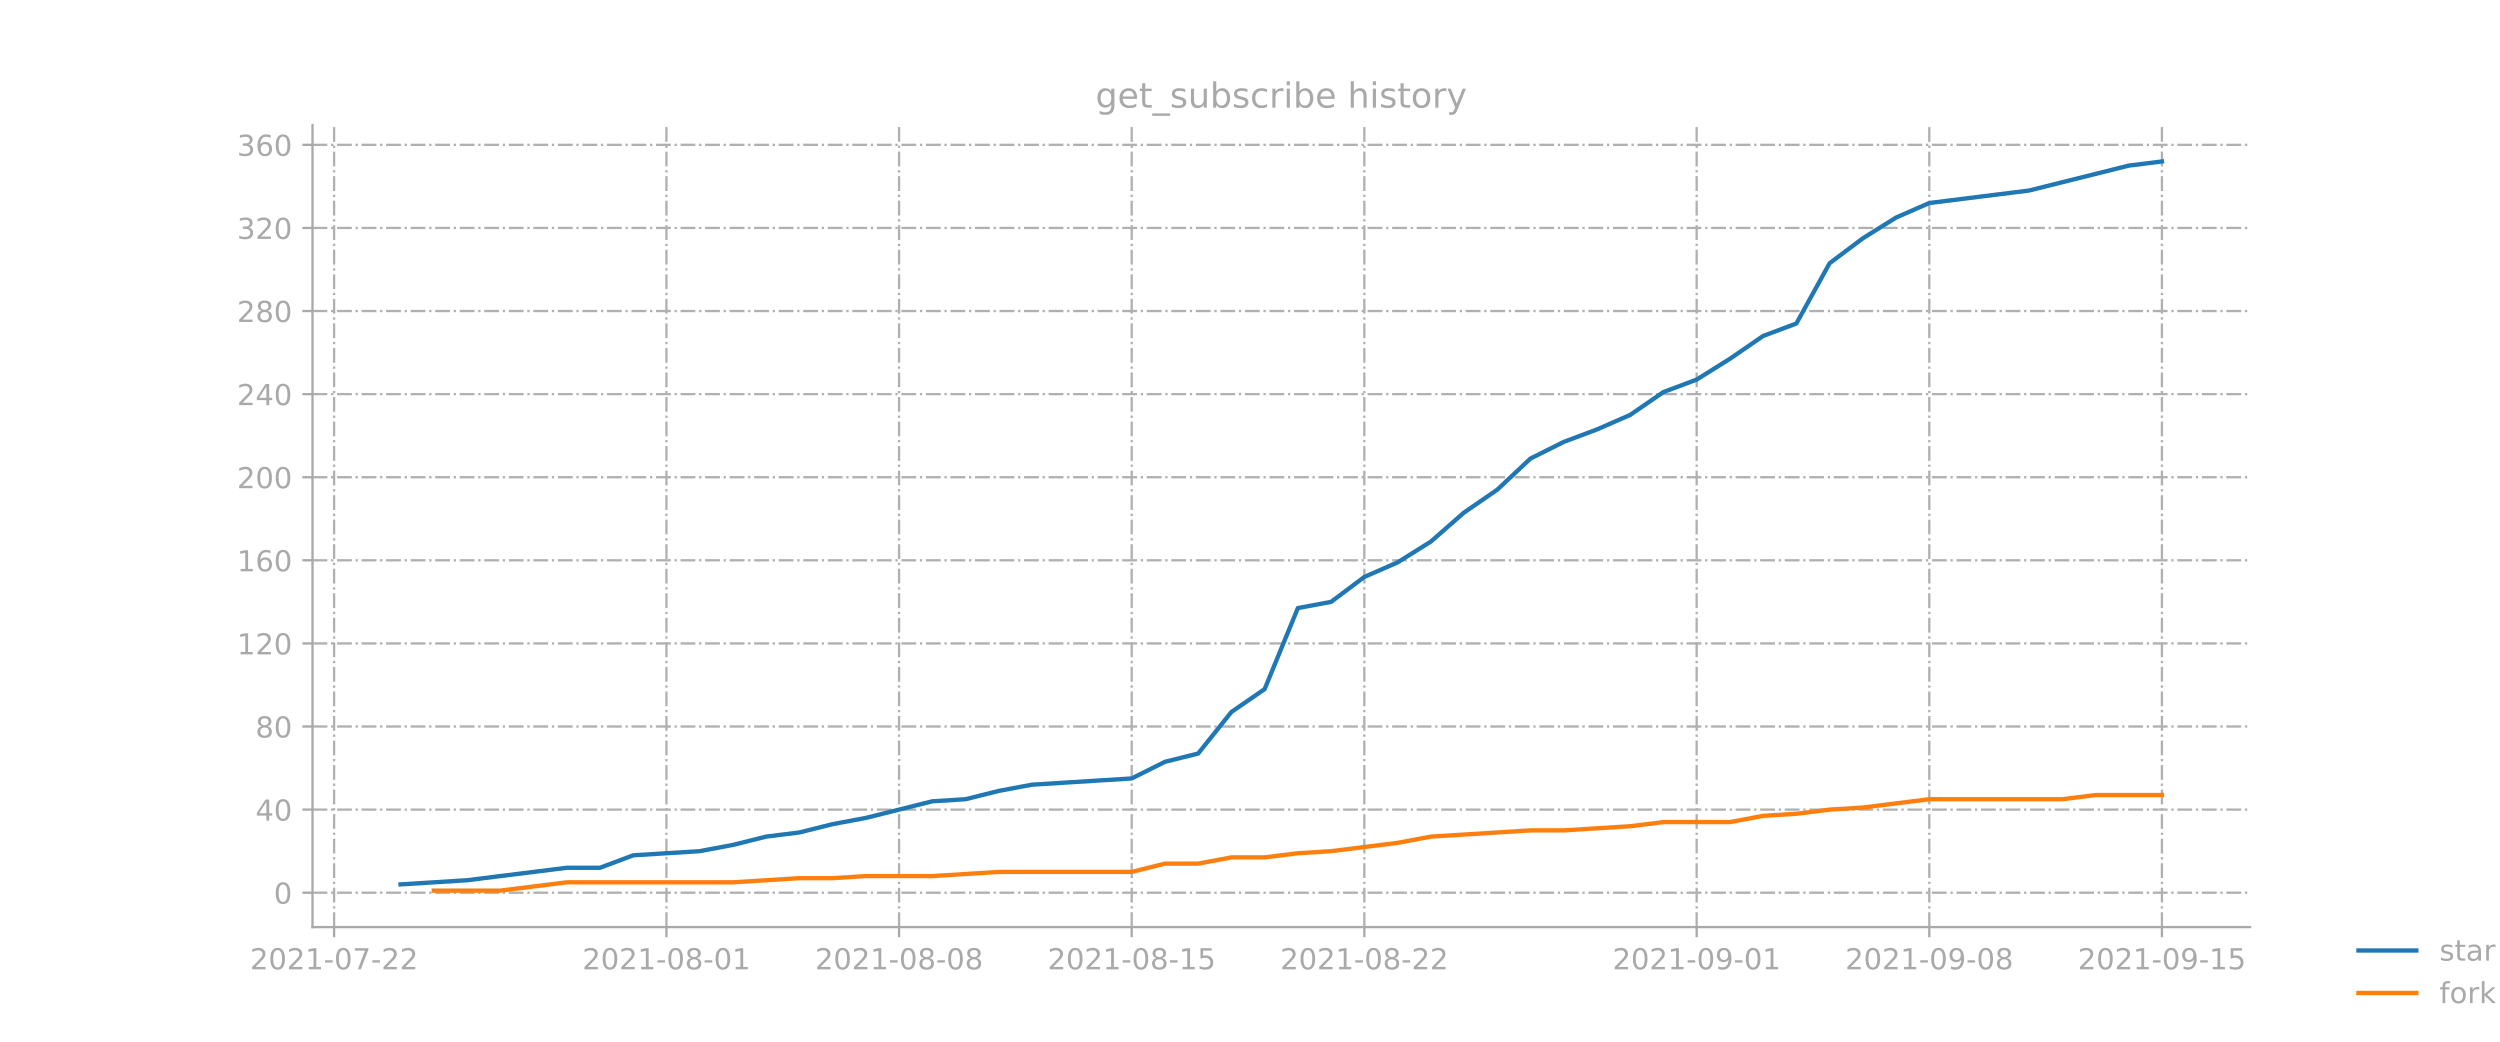
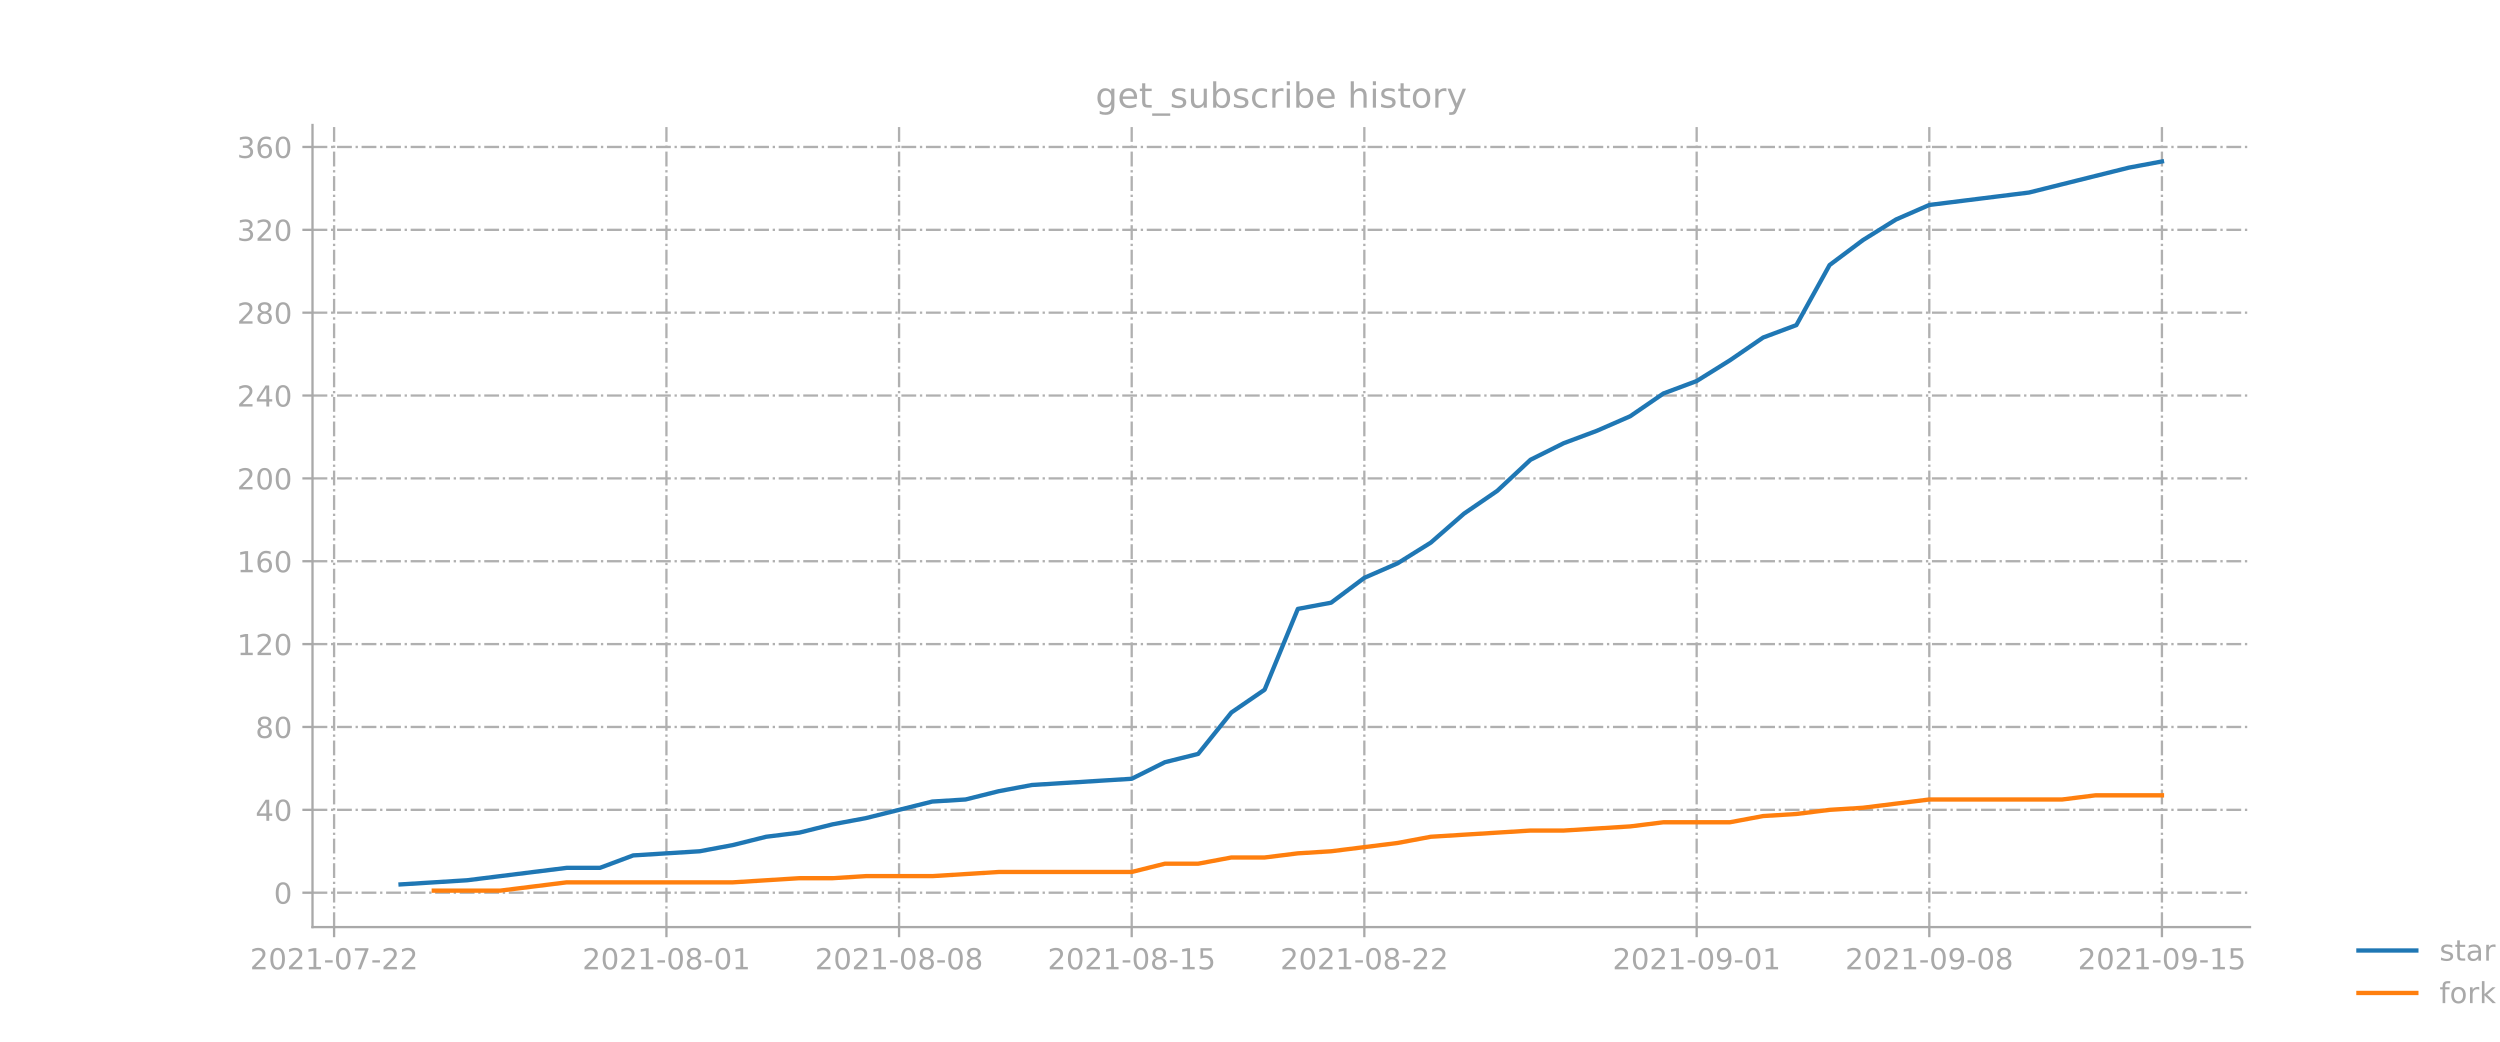
<svg xmlns="http://www.w3.org/2000/svg" xmlns:xlink="http://www.w3.org/1999/xlink" height="360pt" version="1.1" viewBox="0 0 864 360" width="864pt">
  <defs>
    <style type="text/css">*{stroke-linecap:butt;stroke-linejoin:round;}</style>
  </defs>
  <g id="figure_1">
    <g id="patch_1">
      <path d="M 0 360  L 864 360  L 864 0  L 0 0  z " style="fill:none;opacity:0;" />
    </g>
    <g id="axes_1">
      <g id="patch_2">
        <path d="M 108 320.4  L 777.6 320.4  L 777.6 43.2  L 108 43.2  z " style="fill:none;opacity:0;" />
      </g>
      <g id="matplotlib.axis_1">
        <g id="xtick_1">
          <g id="line2d_1">
-             <path clip-path="url(#p121e58c617)" d="M 115.466 320.4  L 115.466 43.2  " style="fill:none;stroke:#b0b0b0;stroke-dasharray:5.12,1.28,0.8,1.28;stroke-dashoffset:0;stroke-width:0.8;" />
+             <path clip-path="url(#p9179f315fb)" d="M 115.466 320.4  L 115.466 43.2  " style="fill:none;stroke:#b0b0b0;stroke-dasharray:5.12,1.28,0.8,1.28;stroke-dashoffset:0;stroke-width:0.8;" />
          </g>
          <g id="line2d_2">
            <defs>
-               <path d="M 0 0  L 0 3.5  " id="m36b62589fe" style="stroke:#a9a9a9;stroke-width:0.8;" />
+               <path d="M 0 0  L 0 3.5  " id="m03d496f5a2" style="stroke:#a9a9a9;stroke-width:0.8;" />
            </defs>
            <g>
-               <use style="fill:#a9a9a9;stroke:#a9a9a9;stroke-width:0.8;" x="115.466" xlink:href="#m36b62589fe" y="320.4" />
+               <use style="fill:#a9a9a9;stroke:#a9a9a9;stroke-width:0.8;" x="115.466" xlink:href="#m03d496f5a2" y="320.4" />
            </g>
          </g>
          <g id="text_1">
            <g style="fill:#a9a9a9;" transform="translate(86.40771 334.9984)scale(0.1 -0.1)">
              <defs>
                <path d="M 1228 531  L 3431 531  L 3431 0  L 469 0  L 469 531  Q 828 903 1448 1529  Q 2069 2156 2228 2338  Q 2531 2678 2651 2914  Q 2772 3150 2772 3378  Q 2772 3750 2511 3984  Q 2250 4219 1831 4219  Q 1534 4219 1204 4116  Q 875 4013 500 3803  L 500 4441  Q 881 4594 1212 4672  Q 1544 4750 1819 4750  Q 2544 4750 2975 4387  Q 3406 4025 3406 3419  Q 3406 3131 3298 2873  Q 3191 2616 2906 2266  Q 2828 2175 2409 1742  Q 1991 1309 1228 531  z " id="DejaVuSans-32" transform="scale(0.015625)" />
                <path d="M 2034 4250  Q 1547 4250 1301 3770  Q 1056 3291 1056 2328  Q 1056 1369 1301 889  Q 1547 409 2034 409  Q 2525 409 2770 889  Q 3016 1369 3016 2328  Q 3016 3291 2770 3770  Q 2525 4250 2034 4250  z M 2034 4750  Q 2819 4750 3233 4129  Q 3647 3509 3647 2328  Q 3647 1150 3233 529  Q 2819 -91 2034 -91  Q 1250 -91 836 529  Q 422 1150 422 2328  Q 422 3509 836 4129  Q 1250 4750 2034 4750  z " id="DejaVuSans-30" transform="scale(0.015625)" />
                <path d="M 794 531  L 1825 531  L 1825 4091  L 703 3866  L 703 4441  L 1819 4666  L 2450 4666  L 2450 531  L 3481 531  L 3481 0  L 794 0  L 794 531  z " id="DejaVuSans-31" transform="scale(0.015625)" />
                <path d="M 313 2009  L 1997 2009  L 1997 1497  L 313 1497  L 313 2009  z " id="DejaVuSans-2d" transform="scale(0.015625)" />
                <path d="M 525 4666  L 3525 4666  L 3525 4397  L 1831 0  L 1172 0  L 2766 4134  L 525 4134  L 525 4666  z " id="DejaVuSans-37" transform="scale(0.015625)" />
              </defs>
              <use xlink:href="#DejaVuSans-32" />
              <use x="63.623" xlink:href="#DejaVuSans-30" />
              <use x="127.246" xlink:href="#DejaVuSans-32" />
              <use x="190.869" xlink:href="#DejaVuSans-31" />
              <use x="254.492" xlink:href="#DejaVuSans-2d" />
              <use x="290.576" xlink:href="#DejaVuSans-30" />
              <use x="354.199" xlink:href="#DejaVuSans-37" />
              <use x="417.822" xlink:href="#DejaVuSans-2d" />
              <use x="453.906" xlink:href="#DejaVuSans-32" />
              <use x="517.529" xlink:href="#DejaVuSans-32" />
            </g>
          </g>
        </g>
        <g id="xtick_2">
          <g id="line2d_3">
-             <path clip-path="url(#p121e58c617)" d="M 230.32 320.4  L 230.32 43.2  " style="fill:none;stroke:#b0b0b0;stroke-dasharray:5.12,1.28,0.8,1.28;stroke-dashoffset:0;stroke-width:0.8;" />
+             <path clip-path="url(#p9179f315fb)" d="M 230.32 320.4  L 230.32 43.2  " style="fill:none;stroke:#b0b0b0;stroke-dasharray:5.12,1.28,0.8,1.28;stroke-dashoffset:0;stroke-width:0.8;" />
          </g>
          <g id="line2d_4">
            <g>
-               <use style="fill:#a9a9a9;stroke:#a9a9a9;stroke-width:0.8;" x="230.32" xlink:href="#m36b62589fe" y="320.4" />
+               <use style="fill:#a9a9a9;stroke:#a9a9a9;stroke-width:0.8;" x="230.32" xlink:href="#m03d496f5a2" y="320.4" />
            </g>
          </g>
          <g id="text_2">
            <g style="fill:#a9a9a9;" transform="translate(201.2619 334.9984)scale(0.1 -0.1)">
              <defs>
                <path d="M 2034 2216  Q 1584 2216 1326 1975  Q 1069 1734 1069 1313  Q 1069 891 1326 650  Q 1584 409 2034 409  Q 2484 409 2743 651  Q 3003 894 3003 1313  Q 3003 1734 2745 1975  Q 2488 2216 2034 2216  z M 1403 2484  Q 997 2584 770 2862  Q 544 3141 544 3541  Q 544 4100 942 4425  Q 1341 4750 2034 4750  Q 2731 4750 3128 4425  Q 3525 4100 3525 3541  Q 3525 3141 3298 2862  Q 3072 2584 2669 2484  Q 3125 2378 3379 2068  Q 3634 1759 3634 1313  Q 3634 634 3220 271  Q 2806 -91 2034 -91  Q 1263 -91 848 271  Q 434 634 434 1313  Q 434 1759 690 2068  Q 947 2378 1403 2484  z M 1172 3481  Q 1172 3119 1398 2916  Q 1625 2713 2034 2713  Q 2441 2713 2670 2916  Q 2900 3119 2900 3481  Q 2900 3844 2670 4047  Q 2441 4250 2034 4250  Q 1625 4250 1398 4047  Q 1172 3844 1172 3481  z " id="DejaVuSans-38" transform="scale(0.015625)" />
              </defs>
              <use xlink:href="#DejaVuSans-32" />
              <use x="63.623" xlink:href="#DejaVuSans-30" />
              <use x="127.246" xlink:href="#DejaVuSans-32" />
              <use x="190.869" xlink:href="#DejaVuSans-31" />
              <use x="254.492" xlink:href="#DejaVuSans-2d" />
              <use x="290.576" xlink:href="#DejaVuSans-30" />
              <use x="354.199" xlink:href="#DejaVuSans-38" />
              <use x="417.822" xlink:href="#DejaVuSans-2d" />
              <use x="453.906" xlink:href="#DejaVuSans-30" />
              <use x="517.529" xlink:href="#DejaVuSans-31" />
            </g>
          </g>
        </g>
        <g id="xtick_3">
          <g id="line2d_5">
-             <path clip-path="url(#p121e58c617)" d="M 310.718 320.4  L 310.718 43.2  " style="fill:none;stroke:#b0b0b0;stroke-dasharray:5.12,1.28,0.8,1.28;stroke-dashoffset:0;stroke-width:0.8;" />
+             <path clip-path="url(#p9179f315fb)" d="M 310.718 320.4  L 310.718 43.2  " style="fill:none;stroke:#b0b0b0;stroke-dasharray:5.12,1.28,0.8,1.28;stroke-dashoffset:0;stroke-width:0.8;" />
          </g>
          <g id="line2d_6">
            <g>
-               <use style="fill:#a9a9a9;stroke:#a9a9a9;stroke-width:0.8;" x="310.718" xlink:href="#m36b62589fe" y="320.4" />
+               <use style="fill:#a9a9a9;stroke:#a9a9a9;stroke-width:0.8;" x="310.718" xlink:href="#m03d496f5a2" y="320.4" />
            </g>
          </g>
          <g id="text_3">
            <g style="fill:#a9a9a9;" transform="translate(281.6599 334.9984)scale(0.1 -0.1)">
              <use xlink:href="#DejaVuSans-32" />
              <use x="63.623" xlink:href="#DejaVuSans-30" />
              <use x="127.246" xlink:href="#DejaVuSans-32" />
              <use x="190.869" xlink:href="#DejaVuSans-31" />
              <use x="254.492" xlink:href="#DejaVuSans-2d" />
              <use x="290.576" xlink:href="#DejaVuSans-30" />
              <use x="354.199" xlink:href="#DejaVuSans-38" />
              <use x="417.822" xlink:href="#DejaVuSans-2d" />
              <use x="453.906" xlink:href="#DejaVuSans-30" />
              <use x="517.529" xlink:href="#DejaVuSans-38" />
            </g>
          </g>
        </g>
        <g id="xtick_4">
          <g id="line2d_7">
-             <path clip-path="url(#p121e58c617)" d="M 391.116 320.4  L 391.116 43.2  " style="fill:none;stroke:#b0b0b0;stroke-dasharray:5.12,1.28,0.8,1.28;stroke-dashoffset:0;stroke-width:0.8;" />
+             <path clip-path="url(#p9179f315fb)" d="M 391.116 320.4  L 391.116 43.2  " style="fill:none;stroke:#b0b0b0;stroke-dasharray:5.12,1.28,0.8,1.28;stroke-dashoffset:0;stroke-width:0.8;" />
          </g>
          <g id="line2d_8">
            <g>
-               <use style="fill:#a9a9a9;stroke:#a9a9a9;stroke-width:0.8;" x="391.116" xlink:href="#m36b62589fe" y="320.4" />
+               <use style="fill:#a9a9a9;stroke:#a9a9a9;stroke-width:0.8;" x="391.116" xlink:href="#m03d496f5a2" y="320.4" />
            </g>
          </g>
          <g id="text_4">
            <g style="fill:#a9a9a9;" transform="translate(362.0578 334.9984)scale(0.1 -0.1)">
              <defs>
                <path d="M 691 4666  L 3169 4666  L 3169 4134  L 1269 4134  L 1269 2991  Q 1406 3038 1543 3061  Q 1681 3084 1819 3084  Q 2600 3084 3056 2656  Q 3513 2228 3513 1497  Q 3513 744 3044 326  Q 2575 -91 1722 -91  Q 1428 -91 1123 -41  Q 819 9 494 109  L 494 744  Q 775 591 1075 516  Q 1375 441 1709 441  Q 2250 441 2565 725  Q 2881 1009 2881 1497  Q 2881 1984 2565 2268  Q 2250 2553 1709 2553  Q 1456 2553 1204 2497  Q 953 2441 691 2322  L 691 4666  z " id="DejaVuSans-35" transform="scale(0.015625)" />
              </defs>
              <use xlink:href="#DejaVuSans-32" />
              <use x="63.623" xlink:href="#DejaVuSans-30" />
              <use x="127.246" xlink:href="#DejaVuSans-32" />
              <use x="190.869" xlink:href="#DejaVuSans-31" />
              <use x="254.492" xlink:href="#DejaVuSans-2d" />
              <use x="290.576" xlink:href="#DejaVuSans-30" />
              <use x="354.199" xlink:href="#DejaVuSans-38" />
              <use x="417.822" xlink:href="#DejaVuSans-2d" />
              <use x="453.906" xlink:href="#DejaVuSans-31" />
              <use x="517.529" xlink:href="#DejaVuSans-35" />
            </g>
          </g>
        </g>
        <g id="xtick_5">
          <g id="line2d_9">
-             <path clip-path="url(#p121e58c617)" d="M 471.514 320.4  L 471.514 43.2  " style="fill:none;stroke:#b0b0b0;stroke-dasharray:5.12,1.28,0.8,1.28;stroke-dashoffset:0;stroke-width:0.8;" />
+             <path clip-path="url(#p9179f315fb)" d="M 471.514 320.4  L 471.514 43.2  " style="fill:none;stroke:#b0b0b0;stroke-dasharray:5.12,1.28,0.8,1.28;stroke-dashoffset:0;stroke-width:0.8;" />
          </g>
          <g id="line2d_10">
            <g>
-               <use style="fill:#a9a9a9;stroke:#a9a9a9;stroke-width:0.8;" x="471.514" xlink:href="#m36b62589fe" y="320.4" />
+               <use style="fill:#a9a9a9;stroke:#a9a9a9;stroke-width:0.8;" x="471.514" xlink:href="#m03d496f5a2" y="320.4" />
            </g>
          </g>
          <g id="text_5">
            <g style="fill:#a9a9a9;" transform="translate(442.4557 334.9984)scale(0.1 -0.1)">
              <use xlink:href="#DejaVuSans-32" />
              <use x="63.623" xlink:href="#DejaVuSans-30" />
              <use x="127.246" xlink:href="#DejaVuSans-32" />
              <use x="190.869" xlink:href="#DejaVuSans-31" />
              <use x="254.492" xlink:href="#DejaVuSans-2d" />
              <use x="290.576" xlink:href="#DejaVuSans-30" />
              <use x="354.199" xlink:href="#DejaVuSans-38" />
              <use x="417.822" xlink:href="#DejaVuSans-2d" />
              <use x="453.906" xlink:href="#DejaVuSans-32" />
              <use x="517.529" xlink:href="#DejaVuSans-32" />
            </g>
          </g>
        </g>
        <g id="xtick_6">
          <g id="line2d_11">
-             <path clip-path="url(#p121e58c617)" d="M 586.368 320.4  L 586.368 43.2  " style="fill:none;stroke:#b0b0b0;stroke-dasharray:5.12,1.28,0.8,1.28;stroke-dashoffset:0;stroke-width:0.8;" />
+             <path clip-path="url(#p9179f315fb)" d="M 586.368 320.4  L 586.368 43.2  " style="fill:none;stroke:#b0b0b0;stroke-dasharray:5.12,1.28,0.8,1.28;stroke-dashoffset:0;stroke-width:0.8;" />
          </g>
          <g id="line2d_12">
            <g>
-               <use style="fill:#a9a9a9;stroke:#a9a9a9;stroke-width:0.8;" x="586.368" xlink:href="#m36b62589fe" y="320.4" />
+               <use style="fill:#a9a9a9;stroke:#a9a9a9;stroke-width:0.8;" x="586.368" xlink:href="#m03d496f5a2" y="320.4" />
            </g>
          </g>
          <g id="text_6">
            <g style="fill:#a9a9a9;" transform="translate(557.3099 334.9984)scale(0.1 -0.1)">
              <defs>
                <path d="M 703 97  L 703 672  Q 941 559 1184 500  Q 1428 441 1663 441  Q 2288 441 2617 861  Q 2947 1281 2994 2138  Q 2813 1869 2534 1725  Q 2256 1581 1919 1581  Q 1219 1581 811 2004  Q 403 2428 403 3163  Q 403 3881 828 4315  Q 1253 4750 1959 4750  Q 2769 4750 3195 4129  Q 3622 3509 3622 2328  Q 3622 1225 3098 567  Q 2575 -91 1691 -91  Q 1453 -91 1209 -44  Q 966 3 703 97  z M 1959 2075  Q 2384 2075 2632 2365  Q 2881 2656 2881 3163  Q 2881 3666 2632 3958  Q 2384 4250 1959 4250  Q 1534 4250 1286 3958  Q 1038 3666 1038 3163  Q 1038 2656 1286 2365  Q 1534 2075 1959 2075  z " id="DejaVuSans-39" transform="scale(0.015625)" />
              </defs>
              <use xlink:href="#DejaVuSans-32" />
              <use x="63.623" xlink:href="#DejaVuSans-30" />
              <use x="127.246" xlink:href="#DejaVuSans-32" />
              <use x="190.869" xlink:href="#DejaVuSans-31" />
              <use x="254.492" xlink:href="#DejaVuSans-2d" />
              <use x="290.576" xlink:href="#DejaVuSans-30" />
              <use x="354.199" xlink:href="#DejaVuSans-39" />
              <use x="417.822" xlink:href="#DejaVuSans-2d" />
              <use x="453.906" xlink:href="#DejaVuSans-30" />
              <use x="517.529" xlink:href="#DejaVuSans-31" />
            </g>
          </g>
        </g>
        <g id="xtick_7">
          <g id="line2d_13">
-             <path clip-path="url(#p121e58c617)" d="M 666.766 320.4  L 666.766 43.2  " style="fill:none;stroke:#b0b0b0;stroke-dasharray:5.12,1.28,0.8,1.28;stroke-dashoffset:0;stroke-width:0.8;" />
+             <path clip-path="url(#p9179f315fb)" d="M 666.766 320.4  L 666.766 43.2  " style="fill:none;stroke:#b0b0b0;stroke-dasharray:5.12,1.28,0.8,1.28;stroke-dashoffset:0;stroke-width:0.8;" />
          </g>
          <g id="line2d_14">
            <g>
-               <use style="fill:#a9a9a9;stroke:#a9a9a9;stroke-width:0.8;" x="666.766" xlink:href="#m36b62589fe" y="320.4" />
+               <use style="fill:#a9a9a9;stroke:#a9a9a9;stroke-width:0.8;" x="666.766" xlink:href="#m03d496f5a2" y="320.4" />
            </g>
          </g>
          <g id="text_7">
            <g style="fill:#a9a9a9;" transform="translate(637.7079 334.9984)scale(0.1 -0.1)">
              <use xlink:href="#DejaVuSans-32" />
              <use x="63.623" xlink:href="#DejaVuSans-30" />
              <use x="127.246" xlink:href="#DejaVuSans-32" />
              <use x="190.869" xlink:href="#DejaVuSans-31" />
              <use x="254.492" xlink:href="#DejaVuSans-2d" />
              <use x="290.576" xlink:href="#DejaVuSans-30" />
              <use x="354.199" xlink:href="#DejaVuSans-39" />
              <use x="417.822" xlink:href="#DejaVuSans-2d" />
              <use x="453.906" xlink:href="#DejaVuSans-30" />
              <use x="517.529" xlink:href="#DejaVuSans-38" />
            </g>
          </g>
        </g>
        <g id="xtick_8">
          <g id="line2d_15">
-             <path clip-path="url(#p121e58c617)" d="M 747.164 320.4  L 747.164 43.2  " style="fill:none;stroke:#b0b0b0;stroke-dasharray:5.12,1.28,0.8,1.28;stroke-dashoffset:0;stroke-width:0.8;" />
+             <path clip-path="url(#p9179f315fb)" d="M 747.164 320.4  L 747.164 43.2  " style="fill:none;stroke:#b0b0b0;stroke-dasharray:5.12,1.28,0.8,1.28;stroke-dashoffset:0;stroke-width:0.8;" />
          </g>
          <g id="line2d_16">
            <g>
-               <use style="fill:#a9a9a9;stroke:#a9a9a9;stroke-width:0.8;" x="747.164" xlink:href="#m36b62589fe" y="320.4" />
+               <use style="fill:#a9a9a9;stroke:#a9a9a9;stroke-width:0.8;" x="747.164" xlink:href="#m03d496f5a2" y="320.4" />
            </g>
          </g>
          <g id="text_8">
            <g style="fill:#a9a9a9;" transform="translate(718.1058 334.9984)scale(0.1 -0.1)">
              <use xlink:href="#DejaVuSans-32" />
              <use x="63.623" xlink:href="#DejaVuSans-30" />
              <use x="127.246" xlink:href="#DejaVuSans-32" />
              <use x="190.869" xlink:href="#DejaVuSans-31" />
              <use x="254.492" xlink:href="#DejaVuSans-2d" />
              <use x="290.576" xlink:href="#DejaVuSans-30" />
              <use x="354.199" xlink:href="#DejaVuSans-39" />
              <use x="417.822" xlink:href="#DejaVuSans-2d" />
              <use x="453.906" xlink:href="#DejaVuSans-31" />
              <use x="517.529" xlink:href="#DejaVuSans-35" />
            </g>
          </g>
        </g>
      </g>
      <g id="matplotlib.axis_2">
        <g id="ytick_1">
          <g id="line2d_17">
-             <path clip-path="url(#p121e58c617)" d="M 108 308.518  L 777.6 308.518  " style="fill:none;stroke:#b0b0b0;stroke-dasharray:5.12,1.28,0.8,1.28;stroke-dashoffset:0;stroke-width:0.8;" />
+             <path clip-path="url(#p9179f315fb)" d="M 108 308.516  L 777.6 308.516  " style="fill:none;stroke:#b0b0b0;stroke-dasharray:5.12,1.28,0.8,1.28;stroke-dashoffset:0;stroke-width:0.8;" />
          </g>
          <g id="line2d_18">
            <defs>
-               <path d="M 0 0  L -3.5 0  " id="md76ac8c719" style="stroke:#a9a9a9;stroke-width:0.8;" />
+               <path d="M 0 0  L -3.5 0  " id="mec57673fb6" style="stroke:#a9a9a9;stroke-width:0.8;" />
            </defs>
            <g>
-               <use style="fill:#a9a9a9;stroke:#a9a9a9;stroke-width:0.8;" x="108" xlink:href="#md76ac8c719" y="308.518" />
+               <use style="fill:#a9a9a9;stroke:#a9a9a9;stroke-width:0.8;" x="108" xlink:href="#mec57673fb6" y="308.516" />
            </g>
          </g>
          <g id="text_9">
-             <g style="fill:#a9a9a9;" transform="translate(94.6375 312.3172)scale(0.1 -0.1)">
+             <g style="fill:#a9a9a9;" transform="translate(94.6375 312.3151)scale(0.1 -0.1)">
              <use xlink:href="#DejaVuSans-30" />
            </g>
          </g>
        </g>
        <g id="ytick_2">
          <g id="line2d_19">
-             <path clip-path="url(#p121e58c617)" d="M 108 279.8  L 777.6 279.8  " style="fill:none;stroke:#b0b0b0;stroke-dasharray:5.12,1.28,0.8,1.28;stroke-dashoffset:0;stroke-width:0.8;" />
+             <path clip-path="url(#p9179f315fb)" d="M 108 279.88  L 777.6 279.88  " style="fill:none;stroke:#b0b0b0;stroke-dasharray:5.12,1.28,0.8,1.28;stroke-dashoffset:0;stroke-width:0.8;" />
          </g>
          <g id="line2d_20">
            <g>
-               <use style="fill:#a9a9a9;stroke:#a9a9a9;stroke-width:0.8;" x="108" xlink:href="#md76ac8c719" y="279.8" />
+               <use style="fill:#a9a9a9;stroke:#a9a9a9;stroke-width:0.8;" x="108" xlink:href="#mec57673fb6" y="279.88" />
            </g>
          </g>
          <g id="text_10">
-             <g style="fill:#a9a9a9;" transform="translate(88.275 283.5992)scale(0.1 -0.1)">
+             <g style="fill:#a9a9a9;" transform="translate(88.275 283.6788)scale(0.1 -0.1)">
              <defs>
                <path d="M 2419 4116  L 825 1625  L 2419 1625  L 2419 4116  z M 2253 4666  L 3047 4666  L 3047 1625  L 3713 1625  L 3713 1100  L 3047 1100  L 3047 0  L 2419 0  L 2419 1100  L 313 1100  L 313 1709  L 2253 4666  z " id="DejaVuSans-34" transform="scale(0.015625)" />
              </defs>
              <use xlink:href="#DejaVuSans-34" />
              <use x="63.623" xlink:href="#DejaVuSans-30" />
            </g>
          </g>
        </g>
        <g id="ytick_3">
          <g id="line2d_21">
-             <path clip-path="url(#p121e58c617)" d="M 108 251.082  L 777.6 251.082  " style="fill:none;stroke:#b0b0b0;stroke-dasharray:5.12,1.28,0.8,1.28;stroke-dashoffset:0;stroke-width:0.8;" />
+             <path clip-path="url(#p9179f315fb)" d="M 108 251.243  L 777.6 251.243  " style="fill:none;stroke:#b0b0b0;stroke-dasharray:5.12,1.28,0.8,1.28;stroke-dashoffset:0;stroke-width:0.8;" />
          </g>
          <g id="line2d_22">
            <g>
-               <use style="fill:#a9a9a9;stroke:#a9a9a9;stroke-width:0.8;" x="108" xlink:href="#md76ac8c719" y="251.082" />
+               <use style="fill:#a9a9a9;stroke:#a9a9a9;stroke-width:0.8;" x="108" xlink:href="#mec57673fb6" y="251.243" />
            </g>
          </g>
          <g id="text_11">
-             <g style="fill:#a9a9a9;" transform="translate(88.275 254.8813)scale(0.1 -0.1)">
+             <g style="fill:#a9a9a9;" transform="translate(88.275 255.0424)scale(0.1 -0.1)">
              <use xlink:href="#DejaVuSans-38" />
              <use x="63.623" xlink:href="#DejaVuSans-30" />
            </g>
          </g>
        </g>
        <g id="ytick_4">
          <g id="line2d_23">
-             <path clip-path="url(#p121e58c617)" d="M 108 222.364  L 777.6 222.364  " style="fill:none;stroke:#b0b0b0;stroke-dasharray:5.12,1.28,0.8,1.28;stroke-dashoffset:0;stroke-width:0.8;" />
+             <path clip-path="url(#p9179f315fb)" d="M 108 222.607  L 777.6 222.607  " style="fill:none;stroke:#b0b0b0;stroke-dasharray:5.12,1.28,0.8,1.28;stroke-dashoffset:0;stroke-width:0.8;" />
          </g>
          <g id="line2d_24">
            <g>
-               <use style="fill:#a9a9a9;stroke:#a9a9a9;stroke-width:0.8;" x="108" xlink:href="#md76ac8c719" y="222.364" />
+               <use style="fill:#a9a9a9;stroke:#a9a9a9;stroke-width:0.8;" x="108" xlink:href="#mec57673fb6" y="222.607" />
            </g>
          </g>
          <g id="text_12">
-             <g style="fill:#a9a9a9;" transform="translate(81.9125 226.1633)scale(0.1 -0.1)">
+             <g style="fill:#a9a9a9;" transform="translate(81.9125 226.406)scale(0.1 -0.1)">
              <use xlink:href="#DejaVuSans-31" />
              <use x="63.623" xlink:href="#DejaVuSans-32" />
              <use x="127.246" xlink:href="#DejaVuSans-30" />
            </g>
          </g>
        </g>
        <g id="ytick_5">
          <g id="line2d_25">
-             <path clip-path="url(#p121e58c617)" d="M 108 193.646  L 777.6 193.646  " style="fill:none;stroke:#b0b0b0;stroke-dasharray:5.12,1.28,0.8,1.28;stroke-dashoffset:0;stroke-width:0.8;" />
+             <path clip-path="url(#p9179f315fb)" d="M 108 193.97  L 777.6 193.97  " style="fill:none;stroke:#b0b0b0;stroke-dasharray:5.12,1.28,0.8,1.28;stroke-dashoffset:0;stroke-width:0.8;" />
          </g>
          <g id="line2d_26">
            <g>
-               <use style="fill:#a9a9a9;stroke:#a9a9a9;stroke-width:0.8;" x="108" xlink:href="#md76ac8c719" y="193.646" />
+               <use style="fill:#a9a9a9;stroke:#a9a9a9;stroke-width:0.8;" x="108" xlink:href="#mec57673fb6" y="193.97" />
            </g>
          </g>
          <g id="text_13">
-             <g style="fill:#a9a9a9;" transform="translate(81.9125 197.4454)scale(0.1 -0.1)">
+             <g style="fill:#a9a9a9;" transform="translate(81.9125 197.7697)scale(0.1 -0.1)">
              <defs>
                <path d="M 2113 2584  Q 1688 2584 1439 2293  Q 1191 2003 1191 1497  Q 1191 994 1439 701  Q 1688 409 2113 409  Q 2538 409 2786 701  Q 3034 994 3034 1497  Q 3034 2003 2786 2293  Q 2538 2584 2113 2584  z M 3366 4563  L 3366 3988  Q 3128 4100 2886 4159  Q 2644 4219 2406 4219  Q 1781 4219 1451 3797  Q 1122 3375 1075 2522  Q 1259 2794 1537 2939  Q 1816 3084 2150 3084  Q 2853 3084 3261 2657  Q 3669 2231 3669 1497  Q 3669 778 3244 343  Q 2819 -91 2113 -91  Q 1303 -91 875 529  Q 447 1150 447 2328  Q 447 3434 972 4092  Q 1497 4750 2381 4750  Q 2619 4750 2861 4703  Q 3103 4656 3366 4563  z " id="DejaVuSans-36" transform="scale(0.015625)" />
              </defs>
              <use xlink:href="#DejaVuSans-31" />
              <use x="63.623" xlink:href="#DejaVuSans-36" />
              <use x="127.246" xlink:href="#DejaVuSans-30" />
            </g>
          </g>
        </g>
        <g id="ytick_6">
          <g id="line2d_27">
-             <path clip-path="url(#p121e58c617)" d="M 108 164.928  L 777.6 164.928  " style="fill:none;stroke:#b0b0b0;stroke-dasharray:5.12,1.28,0.8,1.28;stroke-dashoffset:0;stroke-width:0.8;" />
+             <path clip-path="url(#p9179f315fb)" d="M 108 165.334  L 777.6 165.334  " style="fill:none;stroke:#b0b0b0;stroke-dasharray:5.12,1.28,0.8,1.28;stroke-dashoffset:0;stroke-width:0.8;" />
          </g>
          <g id="line2d_28">
            <g>
-               <use style="fill:#a9a9a9;stroke:#a9a9a9;stroke-width:0.8;" x="108" xlink:href="#md76ac8c719" y="164.928" />
+               <use style="fill:#a9a9a9;stroke:#a9a9a9;stroke-width:0.8;" x="108" xlink:href="#mec57673fb6" y="165.334" />
            </g>
          </g>
          <g id="text_14">
-             <g style="fill:#a9a9a9;" transform="translate(81.9125 168.7274)scale(0.1 -0.1)">
+             <g style="fill:#a9a9a9;" transform="translate(81.9125 169.1333)scale(0.1 -0.1)">
              <use xlink:href="#DejaVuSans-32" />
              <use x="63.623" xlink:href="#DejaVuSans-30" />
              <use x="127.246" xlink:href="#DejaVuSans-30" />
            </g>
          </g>
        </g>
        <g id="ytick_7">
          <g id="line2d_29">
-             <path clip-path="url(#p121e58c617)" d="M 108 136.21  L 777.6 136.21  " style="fill:none;stroke:#b0b0b0;stroke-dasharray:5.12,1.28,0.8,1.28;stroke-dashoffset:0;stroke-width:0.8;" />
+             <path clip-path="url(#p9179f315fb)" d="M 108 136.698  L 777.6 136.698  " style="fill:none;stroke:#b0b0b0;stroke-dasharray:5.12,1.28,0.8,1.28;stroke-dashoffset:0;stroke-width:0.8;" />
          </g>
          <g id="line2d_30">
            <g>
-               <use style="fill:#a9a9a9;stroke:#a9a9a9;stroke-width:0.8;" x="108" xlink:href="#md76ac8c719" y="136.21" />
+               <use style="fill:#a9a9a9;stroke:#a9a9a9;stroke-width:0.8;" x="108" xlink:href="#mec57673fb6" y="136.698" />
            </g>
          </g>
          <g id="text_15">
-             <g style="fill:#a9a9a9;" transform="translate(81.9125 140.0095)scale(0.1 -0.1)">
+             <g style="fill:#a9a9a9;" transform="translate(81.9125 140.4969)scale(0.1 -0.1)">
              <use xlink:href="#DejaVuSans-32" />
              <use x="63.623" xlink:href="#DejaVuSans-34" />
              <use x="127.246" xlink:href="#DejaVuSans-30" />
            </g>
          </g>
        </g>
        <g id="ytick_8">
          <g id="line2d_31">
-             <path clip-path="url(#p121e58c617)" d="M 108 107.492  L 777.6 107.492  " style="fill:none;stroke:#b0b0b0;stroke-dasharray:5.12,1.28,0.8,1.28;stroke-dashoffset:0;stroke-width:0.8;" />
+             <path clip-path="url(#p9179f315fb)" d="M 108 108.061  L 777.6 108.061  " style="fill:none;stroke:#b0b0b0;stroke-dasharray:5.12,1.28,0.8,1.28;stroke-dashoffset:0;stroke-width:0.8;" />
          </g>
          <g id="line2d_32">
            <g>
-               <use style="fill:#a9a9a9;stroke:#a9a9a9;stroke-width:0.8;" x="108" xlink:href="#md76ac8c719" y="107.492" />
+               <use style="fill:#a9a9a9;stroke:#a9a9a9;stroke-width:0.8;" x="108" xlink:href="#mec57673fb6" y="108.061" />
            </g>
          </g>
          <g id="text_16">
-             <g style="fill:#a9a9a9;" transform="translate(81.9125 111.2915)scale(0.1 -0.1)">
+             <g style="fill:#a9a9a9;" transform="translate(81.9125 111.8606)scale(0.1 -0.1)">
              <use xlink:href="#DejaVuSans-32" />
              <use x="63.623" xlink:href="#DejaVuSans-38" />
              <use x="127.246" xlink:href="#DejaVuSans-30" />
            </g>
          </g>
        </g>
        <g id="ytick_9">
          <g id="line2d_33">
-             <path clip-path="url(#p121e58c617)" d="M 108 78.774  L 777.6 78.774  " style="fill:none;stroke:#b0b0b0;stroke-dasharray:5.12,1.28,0.8,1.28;stroke-dashoffset:0;stroke-width:0.8;" />
+             <path clip-path="url(#p9179f315fb)" d="M 108 79.425  L 777.6 79.425  " style="fill:none;stroke:#b0b0b0;stroke-dasharray:5.12,1.28,0.8,1.28;stroke-dashoffset:0;stroke-width:0.8;" />
          </g>
          <g id="line2d_34">
            <g>
-               <use style="fill:#a9a9a9;stroke:#a9a9a9;stroke-width:0.8;" x="108" xlink:href="#md76ac8c719" y="78.774" />
+               <use style="fill:#a9a9a9;stroke:#a9a9a9;stroke-width:0.8;" x="108" xlink:href="#mec57673fb6" y="79.425" />
            </g>
          </g>
          <g id="text_17">
-             <g style="fill:#a9a9a9;" transform="translate(81.9125 82.57358)scale(0.1 -0.1)">
+             <g style="fill:#a9a9a9;" transform="translate(81.9125 83.22422)scale(0.1 -0.1)">
              <defs>
                <path d="M 2597 2516  Q 3050 2419 3304 2112  Q 3559 1806 3559 1356  Q 3559 666 3084 287  Q 2609 -91 1734 -91  Q 1441 -91 1130 -33  Q 819 25 488 141  L 488 750  Q 750 597 1062 519  Q 1375 441 1716 441  Q 2309 441 2620 675  Q 2931 909 2931 1356  Q 2931 1769 2642 2001  Q 2353 2234 1838 2234  L 1294 2234  L 1294 2753  L 1863 2753  Q 2328 2753 2575 2939  Q 2822 3125 2822 3475  Q 2822 3834 2567 4026  Q 2313 4219 1838 4219  Q 1578 4219 1281 4162  Q 984 4106 628 3988  L 628 4550  Q 988 4650 1302 4700  Q 1616 4750 1894 4750  Q 2613 4750 3031 4423  Q 3450 4097 3450 3541  Q 3450 3153 3228 2886  Q 3006 2619 2597 2516  z " id="DejaVuSans-33" transform="scale(0.015625)" />
              </defs>
              <use xlink:href="#DejaVuSans-33" />
              <use x="63.623" xlink:href="#DejaVuSans-32" />
              <use x="127.246" xlink:href="#DejaVuSans-30" />
            </g>
          </g>
        </g>
        <g id="ytick_10">
          <g id="line2d_35">
-             <path clip-path="url(#p121e58c617)" d="M 108 50.056  L 777.6 50.056  " style="fill:none;stroke:#b0b0b0;stroke-dasharray:5.12,1.28,0.8,1.28;stroke-dashoffset:0;stroke-width:0.8;" />
+             <path clip-path="url(#p9179f315fb)" d="M 108 50.789  L 777.6 50.789  " style="fill:none;stroke:#b0b0b0;stroke-dasharray:5.12,1.28,0.8,1.28;stroke-dashoffset:0;stroke-width:0.8;" />
          </g>
          <g id="line2d_36">
            <g>
-               <use style="fill:#a9a9a9;stroke:#a9a9a9;stroke-width:0.8;" x="108" xlink:href="#md76ac8c719" y="50.056" />
+               <use style="fill:#a9a9a9;stroke:#a9a9a9;stroke-width:0.8;" x="108" xlink:href="#mec57673fb6" y="50.789" />
            </g>
          </g>
          <g id="text_18">
-             <g style="fill:#a9a9a9;" transform="translate(81.9125 53.85563)scale(0.1 -0.1)">
+             <g style="fill:#a9a9a9;" transform="translate(81.9125 54.58785)scale(0.1 -0.1)">
              <use xlink:href="#DejaVuSans-33" />
              <use x="63.623" xlink:href="#DejaVuSans-36" />
              <use x="127.246" xlink:href="#DejaVuSans-30" />
            </g>
          </g>
        </g>
      </g>
      <g id="line2d_37">
-         <path clip-path="url(#p121e58c617)" d="M 138.436 305.646  L 149.922 304.928  L 161.407 304.21  L 172.893 302.774  L 184.378 301.338  L 195.863 299.903  L 207.349 299.903  L 218.834 295.595  L 230.32 294.877  L 241.805 294.159  L 253.291 292.005  L 264.776 289.133  L 276.261 287.697  L 287.747 284.826  L 299.232 282.672  L 310.718 279.8  L 322.203 276.928  L 333.689 276.21  L 345.174 273.338  L 356.659 271.185  L 368.145 270.467  L 379.63 269.749  L 391.116 269.031  L 402.601 263.287  L 414.086 260.415  L 425.572 246.056  L 437.057 238.159  L 448.543 210.159  L 460.028 208.005  L 471.514 199.39  L 482.999 194.364  L 494.484 187.185  L 505.97 177.133  L 517.455 169.236  L 528.941 158.467  L 540.426 152.723  L 551.911 148.415  L 563.397 143.39  L 574.882 135.492  L 586.368 131.185  L 597.853 124.005  L 609.339 116.108  L 620.824 111.8  L 632.309 90.979  L 643.795 82.364  L 655.28 75.185  L 666.766 70.159  L 678.251 68.723  L 689.737 67.287  L 701.222 65.851  L 712.707 62.979  L 724.193 60.108  L 735.678 57.236  L 747.164 55.8  " style="fill:none;stroke:#1f77b4;stroke-linecap:square;stroke-width:1.5;" />
+         <path clip-path="url(#p9179f315fb)" d="M 138.436 305.652  L 149.922 304.936  L 161.407 304.22  L 172.893 302.789  L 184.378 301.357  L 195.863 299.925  L 207.349 299.925  L 218.834 295.63  L 230.32 294.914  L 241.805 294.198  L 253.291 292.05  L 264.776 289.186  L 276.261 287.755  L 287.747 284.891  L 299.232 282.743  L 310.718 279.88  L 322.203 277.016  L 333.689 276.3  L 345.174 273.436  L 356.659 271.289  L 368.145 270.573  L 379.63 269.857  L 391.116 269.141  L 402.601 263.414  L 414.086 260.55  L 425.572 246.232  L 437.057 238.357  L 448.543 210.436  L 460.028 208.289  L 471.514 199.698  L 482.999 194.686  L 494.484 187.527  L 505.97 177.505  L 517.455 169.63  L 528.941 158.891  L 540.426 153.164  L 551.911 148.868  L 563.397 143.857  L 574.882 135.982  L 586.368 131.686  L 597.853 124.527  L 609.339 116.652  L 620.824 112.357  L 632.309 91.595  L 643.795 83.005  L 655.28 75.845  L 666.766 70.834  L 678.251 69.402  L 689.737 67.97  L 701.222 66.539  L 712.707 63.675  L 724.193 60.811  L 735.678 57.948  L 747.164 55.8  " style="fill:none;stroke:#1f77b4;stroke-linecap:square;stroke-width:1.5;" />
      </g>
      <g id="line2d_38">
-         <path clip-path="url(#p121e58c617)" d="M 149.922 307.8  L 161.407 307.8  L 172.893 307.8  L 184.378 306.364  L 195.863 304.928  L 207.349 304.928  L 218.834 304.928  L 230.32 304.928  L 241.805 304.928  L 253.291 304.928  L 264.776 304.21  L 276.261 303.492  L 287.747 303.492  L 299.232 302.774  L 310.718 302.774  L 322.203 302.774  L 333.689 302.056  L 345.174 301.338  L 356.659 301.338  L 368.145 301.338  L 379.63 301.338  L 391.116 301.338  L 402.601 298.467  L 414.086 298.467  L 425.572 296.313  L 437.057 296.313  L 448.543 294.877  L 460.028 294.159  L 471.514 292.723  L 482.999 291.287  L 494.484 289.133  L 505.97 288.415  L 517.455 287.697  L 528.941 286.979  L 540.426 286.979  L 551.911 286.262  L 563.397 285.544  L 574.882 284.108  L 586.368 284.108  L 597.853 284.108  L 609.339 281.954  L 620.824 281.236  L 632.309 279.8  L 643.795 279.082  L 655.28 277.646  L 666.766 276.21  L 678.251 276.21  L 689.737 276.21  L 701.222 276.21  L 712.707 276.21  L 724.193 274.774  L 735.678 274.774  L 747.164 274.774  " style="fill:none;stroke:#ff7f0e;stroke-linecap:square;stroke-width:1.5;" />
+         <path clip-path="url(#p9179f315fb)" d="M 149.922 307.8  L 161.407 307.8  L 172.893 307.8  L 184.378 306.368  L 195.863 304.936  L 207.349 304.936  L 218.834 304.936  L 230.32 304.936  L 241.805 304.936  L 253.291 304.936  L 264.776 304.22  L 276.261 303.505  L 287.747 303.505  L 299.232 302.789  L 310.718 302.789  L 322.203 302.789  L 333.689 302.073  L 345.174 301.357  L 356.659 301.357  L 368.145 301.357  L 379.63 301.357  L 391.116 301.357  L 402.601 298.493  L 414.086 298.493  L 425.572 296.345  L 437.057 296.345  L 448.543 294.914  L 460.028 294.198  L 471.514 292.766  L 482.999 291.334  L 494.484 289.186  L 505.97 288.47  L 517.455 287.755  L 528.941 287.039  L 540.426 287.039  L 551.911 286.323  L 563.397 285.607  L 574.882 284.175  L 586.368 284.175  L 597.853 284.175  L 609.339 282.027  L 620.824 281.311  L 632.309 279.88  L 643.795 279.164  L 655.28 277.732  L 666.766 276.3  L 678.251 276.3  L 689.737 276.3  L 701.222 276.3  L 712.707 276.3  L 724.193 274.868  L 735.678 274.868  L 747.164 274.868  " style="fill:none;stroke:#ff7f0e;stroke-linecap:square;stroke-width:1.5;" />
      </g>
      <g id="patch_3">
        <path d="M 108 320.4  L 108 43.2  " style="fill:none;stroke:#a9a9a9;stroke-linecap:square;stroke-linejoin:miter;stroke-width:0.8;" />
      </g>
      <g id="patch_4">
        <path d="M 777.6 320.4  L 777.6 43.2  " style="fill:none;" />
      </g>
      <g id="patch_5">
        <path d="M 108 320.4  L 777.6 320.4  " style="fill:none;stroke:#a9a9a9;stroke-linecap:square;stroke-linejoin:miter;stroke-width:0.8;" />
      </g>
      <g id="patch_6">
        <path d="M 108 43.2  L 777.6 43.2  " style="fill:none;" />
      </g>
      <g id="text_19">
        <g style="fill:#a9a9a9;" transform="translate(378.6075 37.2)scale(0.12 -0.12)">
          <defs>
            <path d="M 2906 1791  Q 2906 2416 2648 2759  Q 2391 3103 1925 3103  Q 1463 3103 1205 2759  Q 947 2416 947 1791  Q 947 1169 1205 825  Q 1463 481 1925 481  Q 2391 481 2648 825  Q 2906 1169 2906 1791  z M 3481 434  Q 3481 -459 3084 -895  Q 2688 -1331 1869 -1331  Q 1566 -1331 1297 -1286  Q 1028 -1241 775 -1147  L 775 -588  Q 1028 -725 1275 -790  Q 1522 -856 1778 -856  Q 2344 -856 2625 -561  Q 2906 -266 2906 331  L 2906 616  Q 2728 306 2450 153  Q 2172 0 1784 0  Q 1141 0 747 490  Q 353 981 353 1791  Q 353 2603 747 3093  Q 1141 3584 1784 3584  Q 2172 3584 2450 3431  Q 2728 3278 2906 2969  L 2906 3500  L 3481 3500  L 3481 434  z " id="DejaVuSans-67" transform="scale(0.015625)" />
            <path d="M 3597 1894  L 3597 1613  L 953 1613  Q 991 1019 1311 708  Q 1631 397 2203 397  Q 2534 397 2845 478  Q 3156 559 3463 722  L 3463 178  Q 3153 47 2828 -22  Q 2503 -91 2169 -91  Q 1331 -91 842 396  Q 353 884 353 1716  Q 353 2575 817 3079  Q 1281 3584 2069 3584  Q 2775 3584 3186 3129  Q 3597 2675 3597 1894  z M 3022 2063  Q 3016 2534 2758 2815  Q 2500 3097 2075 3097  Q 1594 3097 1305 2825  Q 1016 2553 972 2059  L 3022 2063  z " id="DejaVuSans-65" transform="scale(0.015625)" />
            <path d="M 1172 4494  L 1172 3500  L 2356 3500  L 2356 3053  L 1172 3053  L 1172 1153  Q 1172 725 1289 603  Q 1406 481 1766 481  L 2356 481  L 2356 0  L 1766 0  Q 1100 0 847 248  Q 594 497 594 1153  L 594 3053  L 172 3053  L 172 3500  L 594 3500  L 594 4494  L 1172 4494  z " id="DejaVuSans-74" transform="scale(0.015625)" />
            <path d="M 3263 -1063  L 3263 -1509  L -63 -1509  L -63 -1063  L 3263 -1063  z " id="DejaVuSans-5f" transform="scale(0.015625)" />
            <path d="M 2834 3397  L 2834 2853  Q 2591 2978 2328 3040  Q 2066 3103 1784 3103  Q 1356 3103 1142 2972  Q 928 2841 928 2578  Q 928 2378 1081 2264  Q 1234 2150 1697 2047  L 1894 2003  Q 2506 1872 2764 1633  Q 3022 1394 3022 966  Q 3022 478 2636 193  Q 2250 -91 1575 -91  Q 1294 -91 989 -36  Q 684 19 347 128  L 347 722  Q 666 556 975 473  Q 1284 391 1588 391  Q 1994 391 2212 530  Q 2431 669 2431 922  Q 2431 1156 2273 1281  Q 2116 1406 1581 1522  L 1381 1569  Q 847 1681 609 1914  Q 372 2147 372 2553  Q 372 3047 722 3315  Q 1072 3584 1716 3584  Q 2034 3584 2315 3537  Q 2597 3491 2834 3397  z " id="DejaVuSans-73" transform="scale(0.015625)" />
            <path d="M 544 1381  L 544 3500  L 1119 3500  L 1119 1403  Q 1119 906 1312 657  Q 1506 409 1894 409  Q 2359 409 2629 706  Q 2900 1003 2900 1516  L 2900 3500  L 3475 3500  L 3475 0  L 2900 0  L 2900 538  Q 2691 219 2414 64  Q 2138 -91 1772 -91  Q 1169 -91 856 284  Q 544 659 544 1381  z M 1991 3584  L 1991 3584  z " id="DejaVuSans-75" transform="scale(0.015625)" />
            <path d="M 3116 1747  Q 3116 2381 2855 2742  Q 2594 3103 2138 3103  Q 1681 3103 1420 2742  Q 1159 2381 1159 1747  Q 1159 1113 1420 752  Q 1681 391 2138 391  Q 2594 391 2855 752  Q 3116 1113 3116 1747  z M 1159 2969  Q 1341 3281 1617 3432  Q 1894 3584 2278 3584  Q 2916 3584 3314 3078  Q 3713 2572 3713 1747  Q 3713 922 3314 415  Q 2916 -91 2278 -91  Q 1894 -91 1617 61  Q 1341 213 1159 525  L 1159 0  L 581 0  L 581 4863  L 1159 4863  L 1159 2969  z " id="DejaVuSans-62" transform="scale(0.015625)" />
            <path d="M 3122 3366  L 3122 2828  Q 2878 2963 2633 3030  Q 2388 3097 2138 3097  Q 1578 3097 1268 2742  Q 959 2388 959 1747  Q 959 1106 1268 751  Q 1578 397 2138 397  Q 2388 397 2633 464  Q 2878 531 3122 666  L 3122 134  Q 2881 22 2623 -34  Q 2366 -91 2075 -91  Q 1284 -91 818 406  Q 353 903 353 1747  Q 353 2603 823 3093  Q 1294 3584 2113 3584  Q 2378 3584 2631 3529  Q 2884 3475 3122 3366  z " id="DejaVuSans-63" transform="scale(0.015625)" />
            <path d="M 2631 2963  Q 2534 3019 2420 3045  Q 2306 3072 2169 3072  Q 1681 3072 1420 2755  Q 1159 2438 1159 1844  L 1159 0  L 581 0  L 581 3500  L 1159 3500  L 1159 2956  Q 1341 3275 1631 3429  Q 1922 3584 2338 3584  Q 2397 3584 2469 3576  Q 2541 3569 2628 3553  L 2631 2963  z " id="DejaVuSans-72" transform="scale(0.015625)" />
            <path d="M 603 3500  L 1178 3500  L 1178 0  L 603 0  L 603 3500  z M 603 4863  L 1178 4863  L 1178 4134  L 603 4134  L 603 4863  z " id="DejaVuSans-69" transform="scale(0.015625)" />
            <path id="DejaVuSans-20" transform="scale(0.015625)" />
            <path d="M 3513 2113  L 3513 0  L 2938 0  L 2938 2094  Q 2938 2591 2744 2837  Q 2550 3084 2163 3084  Q 1697 3084 1428 2787  Q 1159 2491 1159 1978  L 1159 0  L 581 0  L 581 4863  L 1159 4863  L 1159 2956  Q 1366 3272 1645 3428  Q 1925 3584 2291 3584  Q 2894 3584 3203 3211  Q 3513 2838 3513 2113  z " id="DejaVuSans-68" transform="scale(0.015625)" />
            <path d="M 1959 3097  Q 1497 3097 1228 2736  Q 959 2375 959 1747  Q 959 1119 1226 758  Q 1494 397 1959 397  Q 2419 397 2687 759  Q 2956 1122 2956 1747  Q 2956 2369 2687 2733  Q 2419 3097 1959 3097  z M 1959 3584  Q 2709 3584 3137 3096  Q 3566 2609 3566 1747  Q 3566 888 3137 398  Q 2709 -91 1959 -91  Q 1206 -91 779 398  Q 353 888 353 1747  Q 353 2609 779 3096  Q 1206 3584 1959 3584  z " id="DejaVuSans-6f" transform="scale(0.015625)" />
            <path d="M 2059 -325  Q 1816 -950 1584 -1140  Q 1353 -1331 966 -1331  L 506 -1331  L 506 -850  L 844 -850  Q 1081 -850 1212 -737  Q 1344 -625 1503 -206  L 1606 56  L 191 3500  L 800 3500  L 1894 763  L 2988 3500  L 3597 3500  L 2059 -325  z " id="DejaVuSans-79" transform="scale(0.015625)" />
          </defs>
          <use xlink:href="#DejaVuSans-67" />
          <use x="63.477" xlink:href="#DejaVuSans-65" />
          <use x="125" xlink:href="#DejaVuSans-74" />
          <use x="164.209" xlink:href="#DejaVuSans-5f" />
          <use x="214.209" xlink:href="#DejaVuSans-73" />
          <use x="266.309" xlink:href="#DejaVuSans-75" />
          <use x="329.688" xlink:href="#DejaVuSans-62" />
          <use x="393.164" xlink:href="#DejaVuSans-73" />
          <use x="445.264" xlink:href="#DejaVuSans-63" />
          <use x="500.244" xlink:href="#DejaVuSans-72" />
          <use x="541.357" xlink:href="#DejaVuSans-69" />
          <use x="569.141" xlink:href="#DejaVuSans-62" />
          <use x="632.617" xlink:href="#DejaVuSans-65" />
          <use x="694.141" xlink:href="#DejaVuSans-20" />
          <use x="725.928" xlink:href="#DejaVuSans-68" />
          <use x="789.307" xlink:href="#DejaVuSans-69" />
          <use x="817.09" xlink:href="#DejaVuSans-73" />
          <use x="869.189" xlink:href="#DejaVuSans-74" />
          <use x="908.398" xlink:href="#DejaVuSans-6f" />
          <use x="969.58" xlink:href="#DejaVuSans-72" />
          <use x="1010.693" xlink:href="#DejaVuSans-79" />
        </g>
      </g>
      <g id="legend_1">
        <g id="line2d_39">
          <path d="M 815.08 328.498  L 835.08 328.498  " style="fill:none;stroke:#1f77b4;stroke-linecap:square;stroke-width:1.5;" />
        </g>
        <g id="line2d_40" />
        <g id="text_20">
          <g style="fill:#a9a9a9;" transform="translate(843.08 331.9984)scale(0.1 -0.1)">
            <defs>
              <path d="M 2194 1759  Q 1497 1759 1228 1600  Q 959 1441 959 1056  Q 959 750 1161 570  Q 1363 391 1709 391  Q 2188 391 2477 730  Q 2766 1069 2766 1631  L 2766 1759  L 2194 1759  z M 3341 1997  L 3341 0  L 2766 0  L 2766 531  Q 2569 213 2275 61  Q 1981 -91 1556 -91  Q 1019 -91 701 211  Q 384 513 384 1019  Q 384 1609 779 1909  Q 1175 2209 1959 2209  L 2766 2209  L 2766 2266  Q 2766 2663 2505 2880  Q 2244 3097 1772 3097  Q 1472 3097 1187 3025  Q 903 2953 641 2809  L 641 3341  Q 956 3463 1253 3523  Q 1550 3584 1831 3584  Q 2591 3584 2966 3190  Q 3341 2797 3341 1997  z " id="DejaVuSans-61" transform="scale(0.015625)" />
            </defs>
            <use xlink:href="#DejaVuSans-73" />
            <use x="52.1" xlink:href="#DejaVuSans-74" />
            <use x="91.309" xlink:href="#DejaVuSans-61" />
            <use x="152.588" xlink:href="#DejaVuSans-72" />
          </g>
        </g>
        <g id="line2d_41">
          <path d="M 815.08 343.177  L 835.08 343.177  " style="fill:none;stroke:#ff7f0e;stroke-linecap:square;stroke-width:1.5;" />
        </g>
        <g id="line2d_42" />
        <g id="text_21">
          <g style="fill:#a9a9a9;" transform="translate(843.08 346.6766)scale(0.1 -0.1)">
            <defs>
              <path d="M 2375 4863  L 2375 4384  L 1825 4384  Q 1516 4384 1395 4259  Q 1275 4134 1275 3809  L 1275 3500  L 2222 3500  L 2222 3053  L 1275 3053  L 1275 0  L 697 0  L 697 3053  L 147 3053  L 147 3500  L 697 3500  L 697 3744  Q 697 4328 969 4595  Q 1241 4863 1831 4863  L 2375 4863  z " id="DejaVuSans-66" transform="scale(0.015625)" />
              <path d="M 581 4863  L 1159 4863  L 1159 1991  L 2875 3500  L 3609 3500  L 1753 1863  L 3688 0  L 2938 0  L 1159 1709  L 1159 0  L 581 0  L 581 4863  z " id="DejaVuSans-6b" transform="scale(0.015625)" />
            </defs>
            <use xlink:href="#DejaVuSans-66" />
            <use x="35.205" xlink:href="#DejaVuSans-6f" />
            <use x="96.387" xlink:href="#DejaVuSans-72" />
            <use x="137.5" xlink:href="#DejaVuSans-6b" />
          </g>
        </g>
      </g>
    </g>
  </g>
  <defs>
-     <clipPath id="p121e58c617">
+     <clipPath id="p9179f315fb">
      <rect height="277.2" width="669.6" x="108" y="43.2" />
    </clipPath>
  </defs>
</svg>
